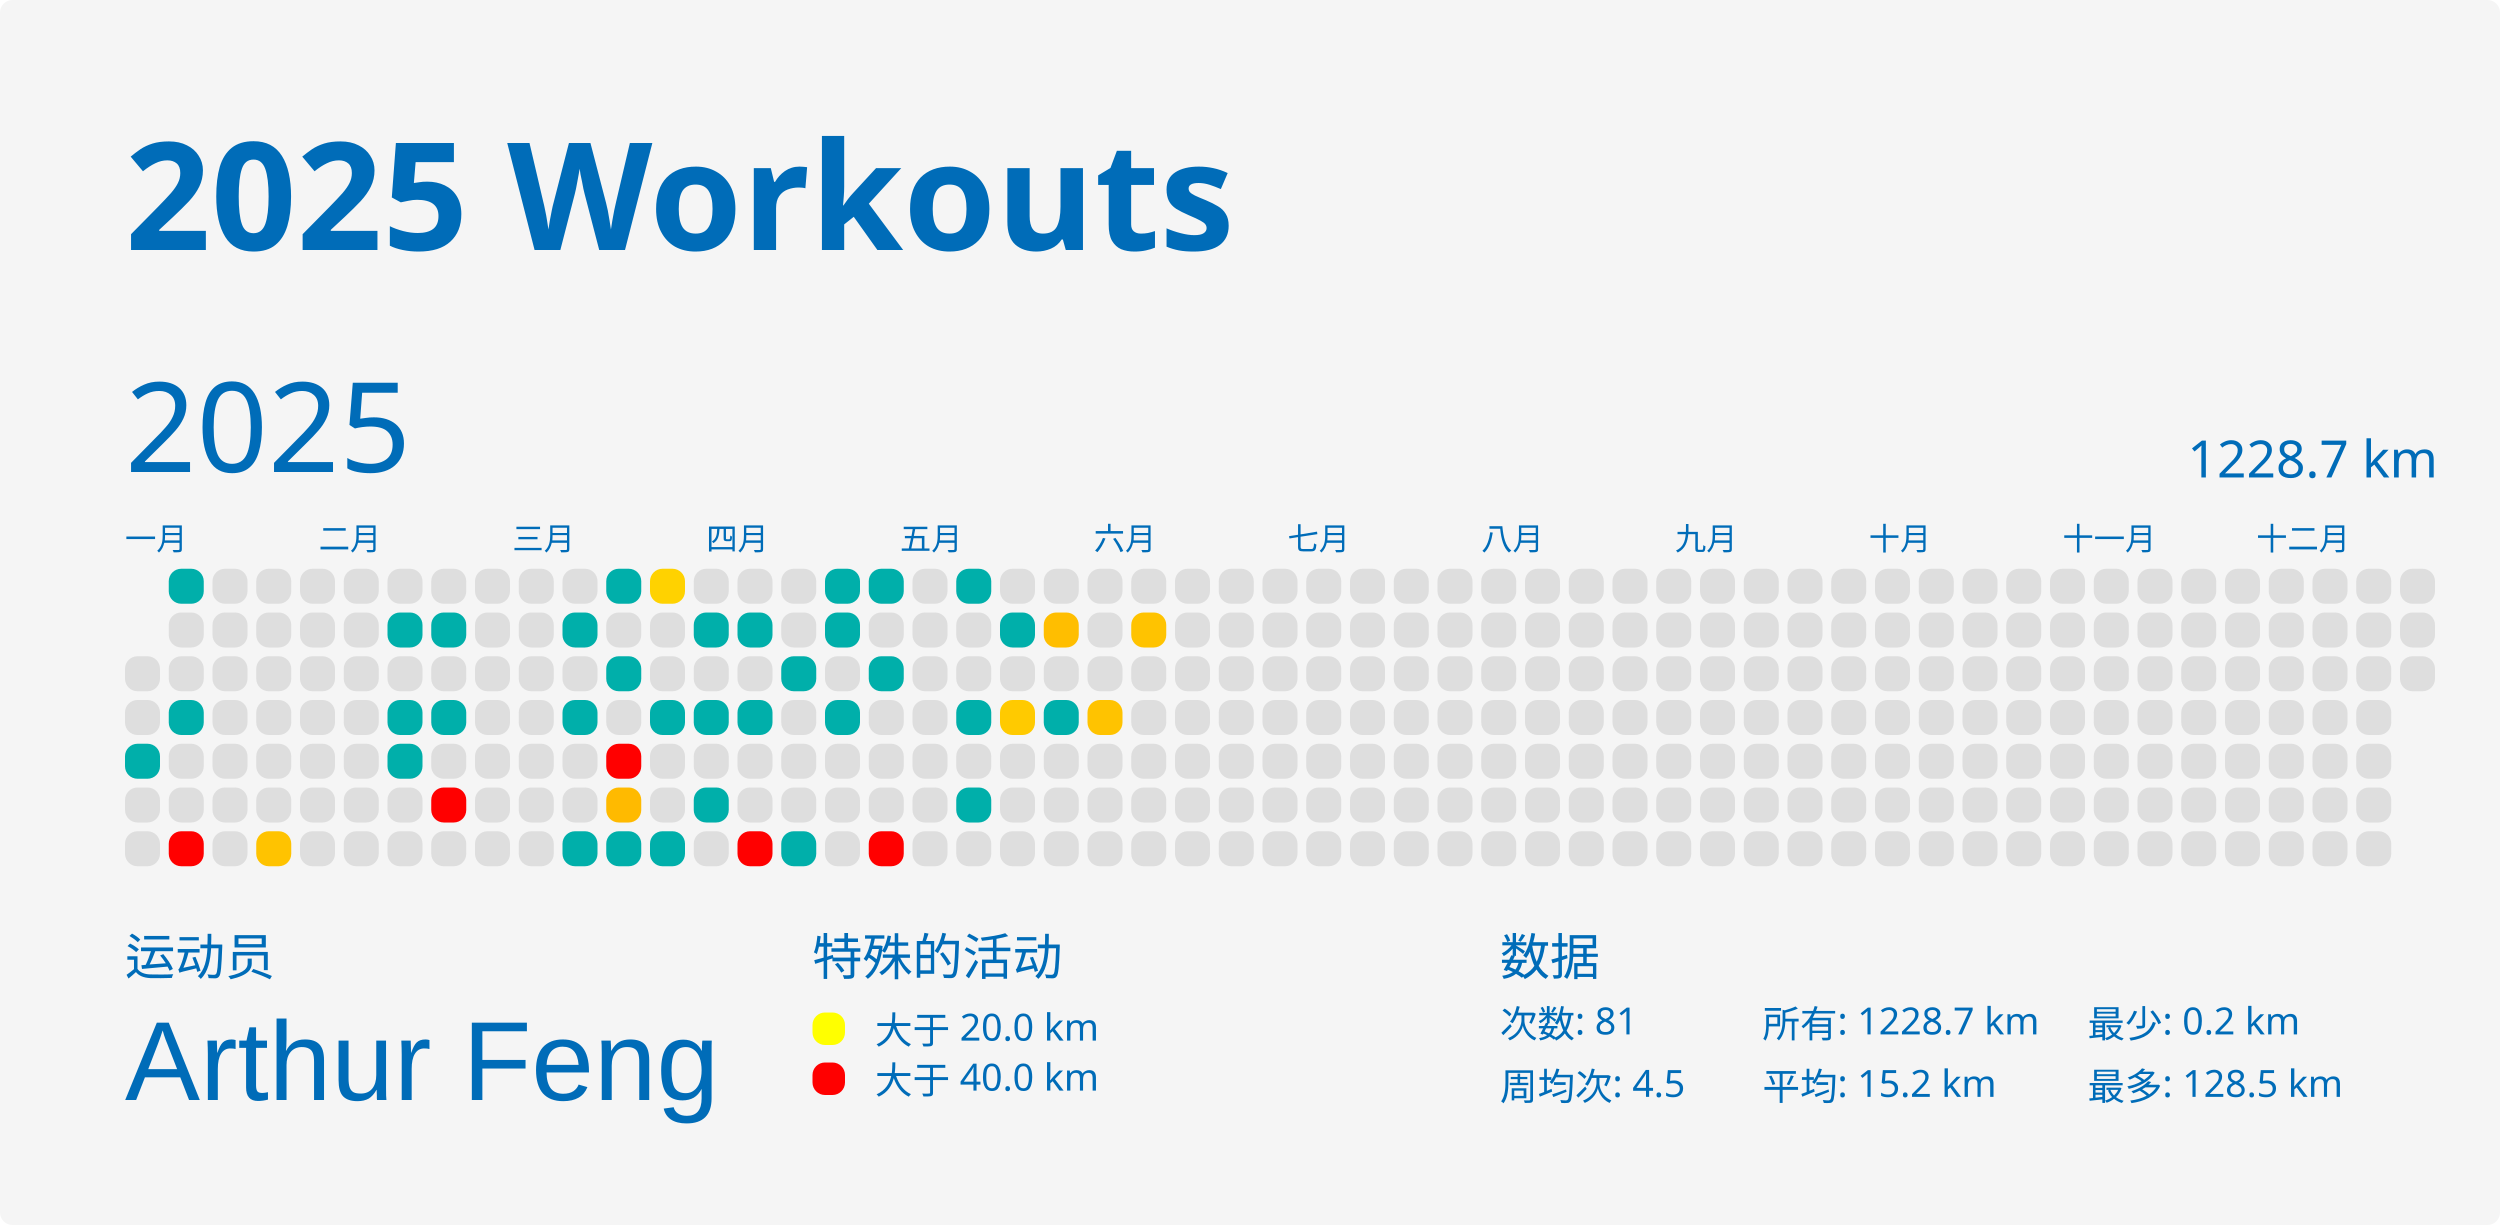
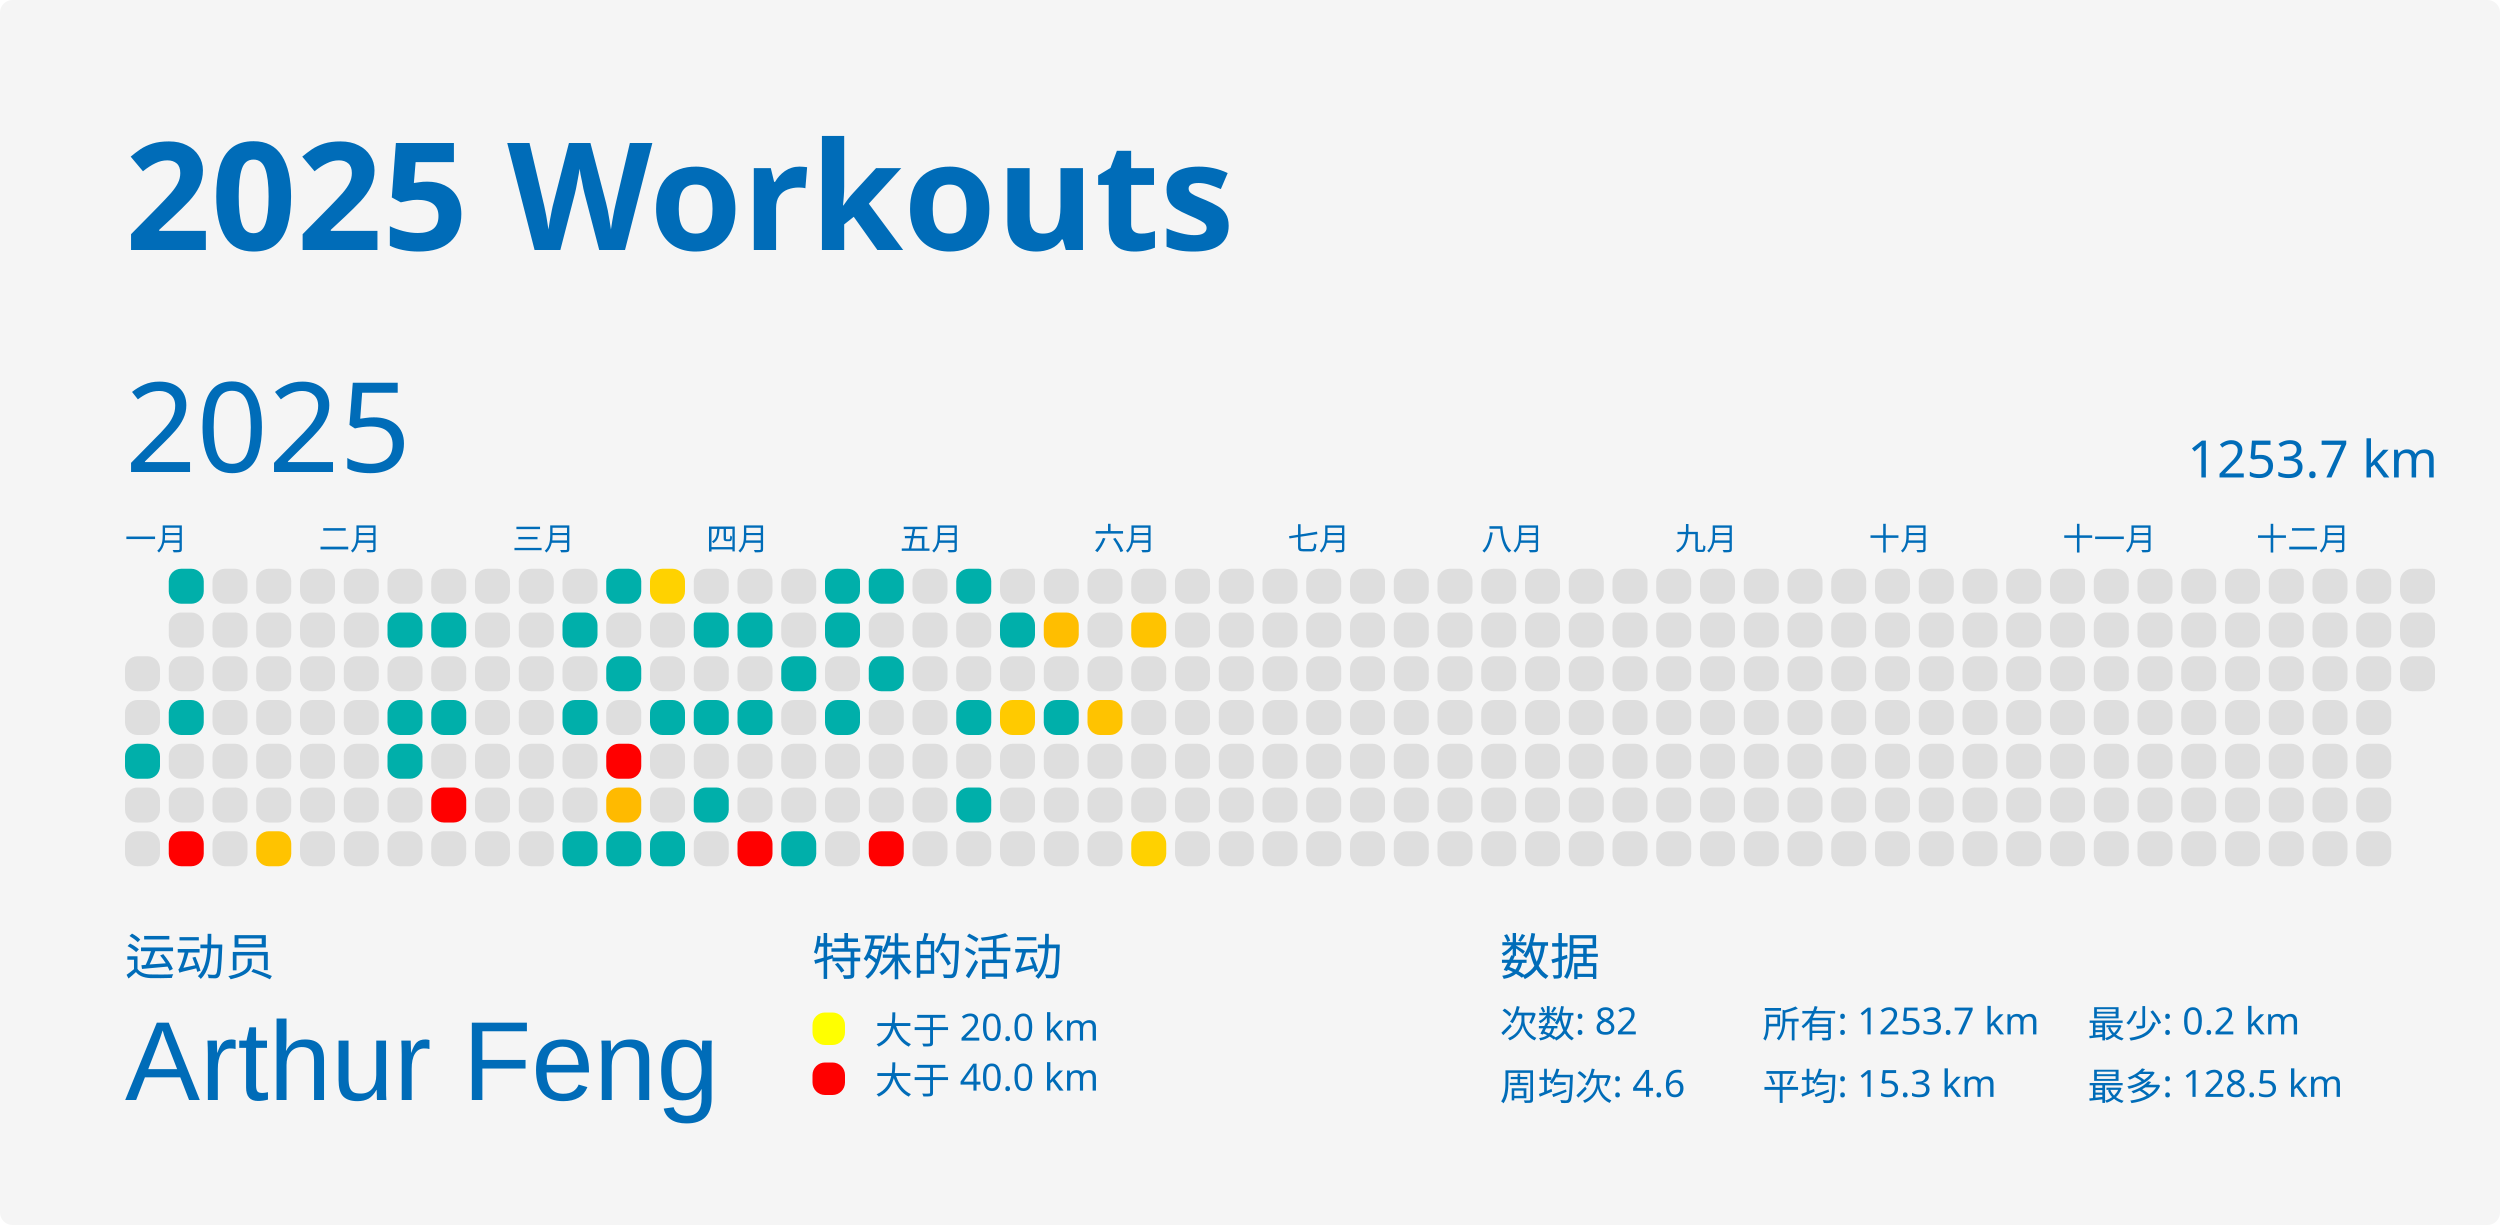
<svg xmlns="http://www.w3.org/2000/svg" baseProfile="full" height="98mm" version="1.1" viewBox="0,0,200,98" width="200mm">
  <defs />
  <rect fill="#f5f5f5" height="98" rx="1" ry="1" width="200" x="0" y="0" />
  <text fill="#006cb8" style="font-size:12px; font-family:MGI-Regular; font-weight:bold;" x="10" y="20">2025 Workouts</text>
  <text fill="#006cb8" style="font-size:4px; font-family:MGI-Regular" x="10" y="78">运动员</text>
  <text fill="#006cb8" style="font-size:9px; font-family:Arial" x="10" y="88">Arthur Feng</text>
  <text fill="#006cb8" style="font-size:4px; font-family:MGI-Regular" x="65" y="78">特殊的活动</text>
  <rect fill="yellow" height="2.6" rx="1" ry="1" width="2.6" x="65" y="81" />
  <text fill="#006cb8" style="font-size:3px; font-family:MGI-Regular" x="70" y="83.5">大于 20.0 km</text>
  <rect fill="red" height="2.6" rx="1" ry="1" width="2.6" x="65" y="85" />
  <text fill="#006cb8" style="font-size:3px; font-family:MGI-Regular" x="70" y="87.5">大于 40.0 km</text>
  <text fill="#006cb8" style="font-size:4px; font-family:MGI-Regular" x="120" y="78">数据</text>
-   <text fill="#006cb8" style="font-size:3px; font-family:MGI-Regular" x="120" y="83">次数: 81</text>
-   <text fill="#006cb8" style="font-size:3px; font-family:MGI-Regular" x="120" y="88">周均次: 4.5</text>
-   <text fill="#006cb8" style="font-size:3px; font-family:MGI-Regular" x="141" y="83">所有: 1228.7 km</text>
-   <text fill="#006cb8" style="font-size:3px; font-family:MGI-Regular" x="141" y="88">平均: 15.2 km</text>
+   <text fill="#006cb8" style="font-size:3px; font-family:MGI-Regular" x="120" y="83">次数: 82</text>
+   <text fill="#006cb8" style="font-size:3px; font-family:MGI-Regular" x="120" y="88">周均次: 4.6</text>
+   <text fill="#006cb8" style="font-size:3px; font-family:MGI-Regular" x="141" y="83">所有: 1253.7 km</text>
+   <text fill="#006cb8" style="font-size:3px; font-family:MGI-Regular" x="141" y="88">平均: 15.3 km</text>
  <text fill="#006cb8" style="font-size:3px; font-family:MGI-Regular" x="167" y="83">最少: 0.2 km</text>
  <text fill="#006cb8" style="font-size:3px; font-family:MGI-Regular" x="167" y="88">最多: 128.5 km</text>
  <text dominant-baseline="hanging" fill="#006cb8" style="font-size:10.0px; font-family:MGI-Regular;" x="10" y="30">2025</text>
-   <text dominant-baseline="hanging" fill="#006cb8" style="font-size:4.125px; font-family:MGI-Regular;" x="175" y="35">1228.7 km</text>
+   <text dominant-baseline="hanging" fill="#006cb8" style="font-size:4.125px; font-family:MGI-Regular;" x="175" y="35">1253.7 km</text>
  <text fill="#006cb8" style="font-size:2.5px; font-family:MGI-Regular" x="10.0" y="44">一月</text>
  <text fill="#006cb8" style="font-size:2.5px; font-family:MGI-Regular" x="25.5" y="44">二月</text>
  <text fill="#006cb8" style="font-size:2.5px; font-family:MGI-Regular" x="41.0" y="44">三月</text>
  <text fill="#006cb8" style="font-size:2.5px; font-family:MGI-Regular" x="56.5" y="44">四月</text>
  <text fill="#006cb8" style="font-size:2.5px; font-family:MGI-Regular" x="72.0" y="44">五月</text>
  <text fill="#006cb8" style="font-size:2.5px; font-family:MGI-Regular" x="87.5" y="44">六月</text>
  <text fill="#006cb8" style="font-size:2.5px; font-family:MGI-Regular" x="103.0" y="44">七月</text>
  <text fill="#006cb8" style="font-size:2.5px; font-family:MGI-Regular" x="118.5" y="44">八月</text>
  <text fill="#006cb8" style="font-size:2.5px; font-family:MGI-Regular" x="134.0" y="44">九月</text>
  <text fill="#006cb8" style="font-size:2.5px; font-family:MGI-Regular" x="149.5" y="44">十月</text>
  <text fill="#006cb8" style="font-size:2.5px; font-family:MGI-Regular" x="165.0" y="44">十一月</text>
  <text fill="#006cb8" style="font-size:2.5px; font-family:MGI-Regular" x="180.5" y="44">十二月</text>
  <rect fill="#dedede" height="2.8" rx="1" ry="1" width="2.8" x="10.0" y="52.5" />
  <rect fill="#dedede" height="2.8" rx="1" ry="1" width="2.8" x="10.0" y="56.0" />
  <rect fill="#00afaa" height="2.8" rx="1" ry="1" width="2.8" x="10.0" y="59.5" />
  <rect fill="#dedede" height="2.8" rx="1" ry="1" width="2.8" x="10.0" y="63.0" />
  <rect fill="#dedede" height="2.8" rx="1" ry="1" width="2.8" x="10.0" y="66.5" />
  <rect fill="#00afaa" height="2.8" rx="1" ry="1" width="2.8" x="13.5" y="45.5" />
  <rect fill="#dedede" height="2.8" rx="1" ry="1" width="2.8" x="13.5" y="49.0" />
  <rect fill="#dedede" height="2.8" rx="1" ry="1" width="2.8" x="13.5" y="52.5" />
  <rect fill="#00afaa" height="2.8" rx="1" ry="1" width="2.8" x="13.5" y="56.0" />
  <rect fill="#dedede" height="2.8" rx="1" ry="1" width="2.8" x="13.5" y="59.5" />
  <rect fill="#dedede" height="2.8" rx="1" ry="1" width="2.8" x="13.5" y="63.0" />
  <rect fill="red" height="2.8" rx="1" ry="1" width="2.8" x="13.5" y="66.5" />
  <rect fill="#dedede" height="2.8" rx="1" ry="1" width="2.8" x="17.0" y="45.5" />
  <rect fill="#dedede" height="2.8" rx="1" ry="1" width="2.8" x="17.0" y="49.0" />
  <rect fill="#dedede" height="2.8" rx="1" ry="1" width="2.8" x="17.0" y="52.5" />
  <rect fill="#dedede" height="2.8" rx="1" ry="1" width="2.8" x="17.0" y="56.0" />
  <rect fill="#dedede" height="2.8" rx="1" ry="1" width="2.8" x="17.0" y="59.5" />
  <rect fill="#dedede" height="2.8" rx="1" ry="1" width="2.8" x="17.0" y="63.0" />
  <rect fill="#dedede" height="2.8" rx="1" ry="1" width="2.8" x="17.0" y="66.5" />
  <rect fill="#dedede" height="2.8" rx="1" ry="1" width="2.8" x="20.5" y="45.5" />
  <rect fill="#dedede" height="2.8" rx="1" ry="1" width="2.8" x="20.5" y="49.0" />
  <rect fill="#dedede" height="2.8" rx="1" ry="1" width="2.8" x="20.5" y="52.5" />
  <rect fill="#dedede" height="2.8" rx="1" ry="1" width="2.8" x="20.5" y="56.0" />
  <rect fill="#dedede" height="2.8" rx="1" ry="1" width="2.8" x="20.5" y="59.5" />
  <rect fill="#dedede" height="2.8" rx="1" ry="1" width="2.8" x="20.5" y="63.0" />
  <rect fill="#ffc300" height="2.8" rx="1" ry="1" width="2.8" x="20.5" y="66.5" />
  <rect fill="#dedede" height="2.8" rx="1" ry="1" width="2.8" x="24.0" y="45.5" />
  <rect fill="#dedede" height="2.8" rx="1" ry="1" width="2.8" x="24.0" y="49.0" />
  <rect fill="#dedede" height="2.8" rx="1" ry="1" width="2.8" x="24.0" y="52.5" />
  <rect fill="#dedede" height="2.8" rx="1" ry="1" width="2.8" x="24.0" y="56.0" />
  <rect fill="#dedede" height="2.8" rx="1" ry="1" width="2.8" x="24.0" y="59.5" />
  <rect fill="#dedede" height="2.8" rx="1" ry="1" width="2.8" x="24.0" y="63.0" />
  <rect fill="#dedede" height="2.8" rx="1" ry="1" width="2.8" x="24.0" y="66.5" />
  <rect fill="#dedede" height="2.8" rx="1" ry="1" width="2.8" x="27.5" y="45.5" />
  <rect fill="#dedede" height="2.8" rx="1" ry="1" width="2.8" x="27.5" y="49.0" />
  <rect fill="#dedede" height="2.8" rx="1" ry="1" width="2.8" x="27.5" y="52.5" />
  <rect fill="#dedede" height="2.8" rx="1" ry="1" width="2.8" x="27.5" y="56.0" />
  <rect fill="#dedede" height="2.8" rx="1" ry="1" width="2.8" x="27.5" y="59.5" />
  <rect fill="#dedede" height="2.8" rx="1" ry="1" width="2.8" x="27.5" y="63.0" />
  <rect fill="#dedede" height="2.8" rx="1" ry="1" width="2.8" x="27.5" y="66.5" />
  <rect fill="#dedede" height="2.8" rx="1" ry="1" width="2.8" x="31.0" y="45.5" />
  <rect fill="#00afaa" height="2.8" rx="1" ry="1" width="2.8" x="31.0" y="49.0" />
  <rect fill="#dedede" height="2.8" rx="1" ry="1" width="2.8" x="31.0" y="52.5" />
  <rect fill="#00afaa" height="2.8" rx="1" ry="1" width="2.8" x="31.0" y="56.0" />
  <rect fill="#00afaa" height="2.8" rx="1" ry="1" width="2.8" x="31.0" y="59.5" />
  <rect fill="#dedede" height="2.8" rx="1" ry="1" width="2.8" x="31.0" y="63.0" />
  <rect fill="#dedede" height="2.8" rx="1" ry="1" width="2.8" x="31.0" y="66.5" />
  <rect fill="#dedede" height="2.8" rx="1" ry="1" width="2.8" x="34.5" y="45.5" />
  <rect fill="#00afaa" height="2.8" rx="1" ry="1" width="2.8" x="34.5" y="49.0" />
  <rect fill="#dedede" height="2.8" rx="1" ry="1" width="2.8" x="34.5" y="52.5" />
  <rect fill="#00afaa" height="2.8" rx="1" ry="1" width="2.8" x="34.5" y="56.0" />
  <rect fill="#dedede" height="2.8" rx="1" ry="1" width="2.8" x="34.5" y="59.5" />
  <rect fill="red" height="2.8" rx="1" ry="1" width="2.8" x="34.5" y="63.0" />
  <rect fill="#dedede" height="2.8" rx="1" ry="1" width="2.8" x="34.5" y="66.5" />
  <rect fill="#dedede" height="2.8" rx="1" ry="1" width="2.8" x="38.0" y="45.5" />
  <rect fill="#dedede" height="2.8" rx="1" ry="1" width="2.8" x="38.0" y="49.0" />
  <rect fill="#dedede" height="2.8" rx="1" ry="1" width="2.8" x="38.0" y="52.5" />
  <rect fill="#dedede" height="2.8" rx="1" ry="1" width="2.8" x="38.0" y="56.0" />
  <rect fill="#dedede" height="2.8" rx="1" ry="1" width="2.8" x="38.0" y="59.5" />
  <rect fill="#dedede" height="2.8" rx="1" ry="1" width="2.8" x="38.0" y="63.0" />
  <rect fill="#dedede" height="2.8" rx="1" ry="1" width="2.8" x="38.0" y="66.5" />
  <rect fill="#dedede" height="2.8" rx="1" ry="1" width="2.8" x="41.5" y="45.5" />
  <rect fill="#dedede" height="2.8" rx="1" ry="1" width="2.8" x="41.5" y="49.0" />
  <rect fill="#dedede" height="2.8" rx="1" ry="1" width="2.8" x="41.5" y="52.5" />
  <rect fill="#dedede" height="2.8" rx="1" ry="1" width="2.8" x="41.5" y="56.0" />
  <rect fill="#dedede" height="2.8" rx="1" ry="1" width="2.8" x="41.5" y="59.5" />
  <rect fill="#dedede" height="2.8" rx="1" ry="1" width="2.8" x="41.5" y="63.0" />
  <rect fill="#dedede" height="2.8" rx="1" ry="1" width="2.8" x="41.5" y="66.5" />
  <rect fill="#dedede" height="2.8" rx="1" ry="1" width="2.8" x="45.0" y="45.5" />
  <rect fill="#00afaa" height="2.8" rx="1" ry="1" width="2.8" x="45.0" y="49.0" />
  <rect fill="#dedede" height="2.8" rx="1" ry="1" width="2.8" x="45.0" y="52.5" />
  <rect fill="#00afaa" height="2.8" rx="1" ry="1" width="2.8" x="45.0" y="56.0" />
  <rect fill="#dedede" height="2.8" rx="1" ry="1" width="2.8" x="45.0" y="59.5" />
  <rect fill="#dedede" height="2.8" rx="1" ry="1" width="2.8" x="45.0" y="63.0" />
  <rect fill="#00afaa" height="2.8" rx="1" ry="1" width="2.8" x="45.0" y="66.5" />
  <rect fill="#00afaa" height="2.8" rx="1" ry="1" width="2.8" x="48.5" y="45.5" />
  <rect fill="#dedede" height="2.8" rx="1" ry="1" width="2.8" x="48.5" y="49.0" />
  <rect fill="#00afaa" height="2.8" rx="1" ry="1" width="2.8" x="48.5" y="52.5" />
  <rect fill="#dedede" height="2.8" rx="1" ry="1" width="2.8" x="48.5" y="56.0" />
  <rect fill="red" height="2.8" rx="1" ry="1" width="2.8" x="48.5" y="59.5" />
  <rect fill="#ffba00" height="2.8" rx="1" ry="1" width="2.8" x="48.5" y="63.0" />
  <rect fill="#00afaa" height="2.8" rx="1" ry="1" width="2.8" x="48.5" y="66.5" />
  <rect fill="#ffd200" height="2.8" rx="1" ry="1" width="2.8" x="52.0" y="45.5" />
  <rect fill="#dedede" height="2.8" rx="1" ry="1" width="2.8" x="52.0" y="49.0" />
  <rect fill="#dedede" height="2.8" rx="1" ry="1" width="2.8" x="52.0" y="52.5" />
  <rect fill="#00afaa" height="2.8" rx="1" ry="1" width="2.8" x="52.0" y="56.0" />
  <rect fill="#dedede" height="2.8" rx="1" ry="1" width="2.8" x="52.0" y="59.5" />
  <rect fill="#dedede" height="2.8" rx="1" ry="1" width="2.8" x="52.0" y="63.0" />
  <rect fill="#00afaa" height="2.8" rx="1" ry="1" width="2.8" x="52.0" y="66.5" />
  <rect fill="#dedede" height="2.8" rx="1" ry="1" width="2.8" x="55.5" y="45.5" />
  <rect fill="#00afaa" height="2.8" rx="1" ry="1" width="2.8" x="55.5" y="49.0" />
  <rect fill="#dedede" height="2.8" rx="1" ry="1" width="2.8" x="55.5" y="52.5" />
  <rect fill="#00afaa" height="2.8" rx="1" ry="1" width="2.8" x="55.5" y="56.0" />
  <rect fill="#dedede" height="2.8" rx="1" ry="1" width="2.8" x="55.5" y="59.5" />
  <rect fill="#00afaa" height="2.8" rx="1" ry="1" width="2.8" x="55.5" y="63.0" />
  <rect fill="#dedede" height="2.8" rx="1" ry="1" width="2.8" x="55.5" y="66.5" />
  <rect fill="#dedede" height="2.8" rx="1" ry="1" width="2.8" x="59.0" y="45.5" />
  <rect fill="#00afaa" height="2.8" rx="1" ry="1" width="2.8" x="59.0" y="49.0" />
  <rect fill="#dedede" height="2.8" rx="1" ry="1" width="2.8" x="59.0" y="52.5" />
  <rect fill="#00afaa" height="2.8" rx="1" ry="1" width="2.8" x="59.0" y="56.0" />
  <rect fill="#dedede" height="2.8" rx="1" ry="1" width="2.8" x="59.0" y="59.5" />
  <rect fill="#dedede" height="2.8" rx="1" ry="1" width="2.8" x="59.0" y="63.0" />
  <rect fill="red" height="2.8" rx="1" ry="1" width="2.8" x="59.0" y="66.5" />
  <rect fill="#dedede" height="2.8" rx="1" ry="1" width="2.8" x="62.5" y="45.5" />
  <rect fill="#dedede" height="2.8" rx="1" ry="1" width="2.8" x="62.5" y="49.0" />
  <rect fill="#00afaa" height="2.8" rx="1" ry="1" width="2.8" x="62.5" y="52.5" />
  <rect fill="#dedede" height="2.8" rx="1" ry="1" width="2.8" x="62.5" y="56.0" />
  <rect fill="#dedede" height="2.8" rx="1" ry="1" width="2.8" x="62.5" y="59.5" />
  <rect fill="#dedede" height="2.8" rx="1" ry="1" width="2.8" x="62.5" y="63.0" />
  <rect fill="#00afaa" height="2.8" rx="1" ry="1" width="2.8" x="62.5" y="66.5" />
  <rect fill="#00afaa" height="2.8" rx="1" ry="1" width="2.8" x="66.0" y="45.5" />
  <rect fill="#00afaa" height="2.8" rx="1" ry="1" width="2.8" x="66.0" y="49.0" />
  <rect fill="#dedede" height="2.8" rx="1" ry="1" width="2.8" x="66.0" y="52.5" />
  <rect fill="#00afaa" height="2.8" rx="1" ry="1" width="2.8" x="66.0" y="56.0" />
  <rect fill="#dedede" height="2.8" rx="1" ry="1" width="2.8" x="66.0" y="59.5" />
  <rect fill="#dedede" height="2.8" rx="1" ry="1" width="2.8" x="66.0" y="63.0" />
  <rect fill="#dedede" height="2.8" rx="1" ry="1" width="2.8" x="66.0" y="66.5" />
  <rect fill="#00afaa" height="2.8" rx="1" ry="1" width="2.8" x="69.5" y="45.5" />
  <rect fill="#dedede" height="2.8" rx="1" ry="1" width="2.8" x="69.5" y="49.0" />
  <rect fill="#00afaa" height="2.8" rx="1" ry="1" width="2.8" x="69.5" y="52.5" />
  <rect fill="#dedede" height="2.8" rx="1" ry="1" width="2.8" x="69.5" y="56.0" />
  <rect fill="#dedede" height="2.8" rx="1" ry="1" width="2.8" x="69.5" y="59.5" />
  <rect fill="#dedede" height="2.8" rx="1" ry="1" width="2.8" x="69.5" y="63.0" />
  <rect fill="red" height="2.8" rx="1" ry="1" width="2.8" x="69.5" y="66.5" />
  <rect fill="#dedede" height="2.8" rx="1" ry="1" width="2.8" x="73.0" y="45.5" />
  <rect fill="#dedede" height="2.8" rx="1" ry="1" width="2.8" x="73.0" y="49.0" />
  <rect fill="#dedede" height="2.8" rx="1" ry="1" width="2.8" x="73.0" y="52.5" />
  <rect fill="#dedede" height="2.8" rx="1" ry="1" width="2.8" x="73.0" y="56.0" />
  <rect fill="#dedede" height="2.8" rx="1" ry="1" width="2.8" x="73.0" y="59.5" />
  <rect fill="#dedede" height="2.8" rx="1" ry="1" width="2.8" x="73.0" y="63.0" />
  <rect fill="#dedede" height="2.8" rx="1" ry="1" width="2.8" x="73.0" y="66.5" />
  <rect fill="#00afaa" height="2.8" rx="1" ry="1" width="2.8" x="76.5" y="45.5" />
  <rect fill="#dedede" height="2.8" rx="1" ry="1" width="2.8" x="76.5" y="49.0" />
  <rect fill="#dedede" height="2.8" rx="1" ry="1" width="2.8" x="76.5" y="52.5" />
  <rect fill="#00afaa" height="2.8" rx="1" ry="1" width="2.8" x="76.5" y="56.0" />
  <rect fill="#dedede" height="2.8" rx="1" ry="1" width="2.8" x="76.5" y="59.5" />
  <rect fill="#00afaa" height="2.8" rx="1" ry="1" width="2.8" x="76.5" y="63.0" />
  <rect fill="#dedede" height="2.8" rx="1" ry="1" width="2.8" x="76.5" y="66.5" />
  <rect fill="#dedede" height="2.8" rx="1" ry="1" width="2.8" x="80.0" y="45.5" />
  <rect fill="#00afaa" height="2.8" rx="1" ry="1" width="2.8" x="80.0" y="49.0" />
  <rect fill="#dedede" height="2.8" rx="1" ry="1" width="2.8" x="80.0" y="52.5" />
  <rect fill="#ffca00" height="2.8" rx="1" ry="1" width="2.8" x="80.0" y="56.0" />
  <rect fill="#dedede" height="2.8" rx="1" ry="1" width="2.8" x="80.0" y="59.5" />
  <rect fill="#dedede" height="2.8" rx="1" ry="1" width="2.8" x="80.0" y="63.0" />
  <rect fill="#dedede" height="2.8" rx="1" ry="1" width="2.8" x="80.0" y="66.5" />
  <rect fill="#dedede" height="2.8" rx="1" ry="1" width="2.8" x="83.5" y="45.5" />
  <rect fill="#ffbe00" height="2.8" rx="1" ry="1" width="2.8" x="83.5" y="49.0" />
  <rect fill="#dedede" height="2.8" rx="1" ry="1" width="2.8" x="83.5" y="52.5" />
  <rect fill="#00afaa" height="2.8" rx="1" ry="1" width="2.8" x="83.5" y="56.0" />
  <rect fill="#dedede" height="2.8" rx="1" ry="1" width="2.8" x="83.5" y="59.5" />
  <rect fill="#dedede" height="2.8" rx="1" ry="1" width="2.8" x="83.5" y="63.0" />
  <rect fill="#dedede" height="2.8" rx="1" ry="1" width="2.8" x="83.5" y="66.5" />
  <rect fill="#dedede" height="2.8" rx="1" ry="1" width="2.8" x="87.0" y="45.5" />
  <rect fill="#dedede" height="2.8" rx="1" ry="1" width="2.8" x="87.0" y="49.0" />
  <rect fill="#dedede" height="2.8" rx="1" ry="1" width="2.8" x="87.0" y="52.5" />
  <rect fill="#ffc300" height="2.8" rx="1" ry="1" width="2.8" x="87.0" y="56.0" />
  <rect fill="#dedede" height="2.8" rx="1" ry="1" width="2.8" x="87.0" y="59.5" />
  <rect fill="#dedede" height="2.8" rx="1" ry="1" width="2.8" x="87.0" y="63.0" />
  <rect fill="#dedede" height="2.8" rx="1" ry="1" width="2.8" x="87.0" y="66.5" />
  <rect fill="#dedede" height="2.8" rx="1" ry="1" width="2.8" x="90.5" y="45.5" />
  <rect fill="#ffc300" height="2.8" rx="1" ry="1" width="2.8" x="90.5" y="49.0" />
  <rect fill="#dedede" height="2.8" rx="1" ry="1" width="2.8" x="90.5" y="52.5" />
  <rect fill="#dedede" height="2.8" rx="1" ry="1" width="2.8" x="90.5" y="56.0" />
  <rect fill="#dedede" height="2.8" rx="1" ry="1" width="2.8" x="90.5" y="59.5" />
  <rect fill="#dedede" height="2.8" rx="1" ry="1" width="2.8" x="90.5" y="63.0" />
-   <rect fill="#dedede" height="2.8" rx="1" ry="1" width="2.8" x="90.5" y="66.5" />
+   <rect fill="#ffd100" height="2.8" rx="1" ry="1" width="2.8" x="90.5" y="66.5" />
  <rect fill="#dedede" height="2.8" rx="1" ry="1" width="2.8" x="94.0" y="45.5" />
  <rect fill="#dedede" height="2.8" rx="1" ry="1" width="2.8" x="94.0" y="49.0" />
  <rect fill="#dedede" height="2.8" rx="1" ry="1" width="2.8" x="94.0" y="52.5" />
  <rect fill="#dedede" height="2.8" rx="1" ry="1" width="2.8" x="94.0" y="56.0" />
  <rect fill="#dedede" height="2.8" rx="1" ry="1" width="2.8" x="94.0" y="59.5" />
  <rect fill="#dedede" height="2.8" rx="1" ry="1" width="2.8" x="94.0" y="63.0" />
  <rect fill="#dedede" height="2.8" rx="1" ry="1" width="2.8" x="94.0" y="66.5" />
  <rect fill="#dedede" height="2.8" rx="1" ry="1" width="2.8" x="97.5" y="45.5" />
  <rect fill="#dedede" height="2.8" rx="1" ry="1" width="2.8" x="97.5" y="49.0" />
  <rect fill="#dedede" height="2.8" rx="1" ry="1" width="2.8" x="97.5" y="52.5" />
  <rect fill="#dedede" height="2.8" rx="1" ry="1" width="2.8" x="97.5" y="56.0" />
  <rect fill="#dedede" height="2.8" rx="1" ry="1" width="2.8" x="97.5" y="59.5" />
  <rect fill="#dedede" height="2.8" rx="1" ry="1" width="2.8" x="97.5" y="63.0" />
  <rect fill="#dedede" height="2.8" rx="1" ry="1" width="2.8" x="97.5" y="66.5" />
  <rect fill="#dedede" height="2.8" rx="1" ry="1" width="2.8" x="101.0" y="45.5" />
  <rect fill="#dedede" height="2.8" rx="1" ry="1" width="2.8" x="101.0" y="49.0" />
  <rect fill="#dedede" height="2.8" rx="1" ry="1" width="2.8" x="101.0" y="52.5" />
  <rect fill="#dedede" height="2.8" rx="1" ry="1" width="2.8" x="101.0" y="56.0" />
  <rect fill="#dedede" height="2.8" rx="1" ry="1" width="2.8" x="101.0" y="59.5" />
  <rect fill="#dedede" height="2.8" rx="1" ry="1" width="2.8" x="101.0" y="63.0" />
  <rect fill="#dedede" height="2.8" rx="1" ry="1" width="2.8" x="101.0" y="66.5" />
  <rect fill="#dedede" height="2.8" rx="1" ry="1" width="2.8" x="104.5" y="45.5" />
  <rect fill="#dedede" height="2.8" rx="1" ry="1" width="2.8" x="104.5" y="49.0" />
  <rect fill="#dedede" height="2.8" rx="1" ry="1" width="2.8" x="104.5" y="52.5" />
  <rect fill="#dedede" height="2.8" rx="1" ry="1" width="2.8" x="104.5" y="56.0" />
  <rect fill="#dedede" height="2.8" rx="1" ry="1" width="2.8" x="104.5" y="59.5" />
  <rect fill="#dedede" height="2.8" rx="1" ry="1" width="2.8" x="104.5" y="63.0" />
  <rect fill="#dedede" height="2.8" rx="1" ry="1" width="2.8" x="104.5" y="66.5" />
  <rect fill="#dedede" height="2.8" rx="1" ry="1" width="2.8" x="108.0" y="45.5" />
  <rect fill="#dedede" height="2.8" rx="1" ry="1" width="2.8" x="108.0" y="49.0" />
  <rect fill="#dedede" height="2.8" rx="1" ry="1" width="2.8" x="108.0" y="52.5" />
  <rect fill="#dedede" height="2.8" rx="1" ry="1" width="2.8" x="108.0" y="56.0" />
  <rect fill="#dedede" height="2.8" rx="1" ry="1" width="2.8" x="108.0" y="59.5" />
  <rect fill="#dedede" height="2.8" rx="1" ry="1" width="2.8" x="108.0" y="63.0" />
  <rect fill="#dedede" height="2.8" rx="1" ry="1" width="2.8" x="108.0" y="66.5" />
  <rect fill="#dedede" height="2.8" rx="1" ry="1" width="2.8" x="111.5" y="45.5" />
  <rect fill="#dedede" height="2.8" rx="1" ry="1" width="2.8" x="111.5" y="49.0" />
  <rect fill="#dedede" height="2.8" rx="1" ry="1" width="2.8" x="111.5" y="52.5" />
  <rect fill="#dedede" height="2.8" rx="1" ry="1" width="2.8" x="111.5" y="56.0" />
  <rect fill="#dedede" height="2.8" rx="1" ry="1" width="2.8" x="111.5" y="59.5" />
  <rect fill="#dedede" height="2.8" rx="1" ry="1" width="2.8" x="111.5" y="63.0" />
  <rect fill="#dedede" height="2.8" rx="1" ry="1" width="2.8" x="111.5" y="66.5" />
  <rect fill="#dedede" height="2.8" rx="1" ry="1" width="2.8" x="115.0" y="45.5" />
  <rect fill="#dedede" height="2.8" rx="1" ry="1" width="2.8" x="115.0" y="49.0" />
  <rect fill="#dedede" height="2.8" rx="1" ry="1" width="2.8" x="115.0" y="52.5" />
  <rect fill="#dedede" height="2.8" rx="1" ry="1" width="2.8" x="115.0" y="56.0" />
  <rect fill="#dedede" height="2.8" rx="1" ry="1" width="2.8" x="115.0" y="59.5" />
  <rect fill="#dedede" height="2.8" rx="1" ry="1" width="2.8" x="115.0" y="63.0" />
  <rect fill="#dedede" height="2.8" rx="1" ry="1" width="2.8" x="115.0" y="66.5" />
  <rect fill="#dedede" height="2.8" rx="1" ry="1" width="2.8" x="118.5" y="45.5" />
  <rect fill="#dedede" height="2.8" rx="1" ry="1" width="2.8" x="118.5" y="49.0" />
  <rect fill="#dedede" height="2.8" rx="1" ry="1" width="2.8" x="118.5" y="52.5" />
  <rect fill="#dedede" height="2.8" rx="1" ry="1" width="2.8" x="118.5" y="56.0" />
  <rect fill="#dedede" height="2.8" rx="1" ry="1" width="2.8" x="118.5" y="59.5" />
  <rect fill="#dedede" height="2.8" rx="1" ry="1" width="2.8" x="118.5" y="63.0" />
  <rect fill="#dedede" height="2.8" rx="1" ry="1" width="2.8" x="118.5" y="66.5" />
  <rect fill="#dedede" height="2.8" rx="1" ry="1" width="2.8" x="122.0" y="45.5" />
  <rect fill="#dedede" height="2.8" rx="1" ry="1" width="2.8" x="122.0" y="49.0" />
  <rect fill="#dedede" height="2.8" rx="1" ry="1" width="2.8" x="122.0" y="52.5" />
  <rect fill="#dedede" height="2.8" rx="1" ry="1" width="2.8" x="122.0" y="56.0" />
  <rect fill="#dedede" height="2.8" rx="1" ry="1" width="2.8" x="122.0" y="59.5" />
  <rect fill="#dedede" height="2.8" rx="1" ry="1" width="2.8" x="122.0" y="63.0" />
  <rect fill="#dedede" height="2.8" rx="1" ry="1" width="2.8" x="122.0" y="66.5" />
  <rect fill="#dedede" height="2.8" rx="1" ry="1" width="2.8" x="125.5" y="45.5" />
  <rect fill="#dedede" height="2.8" rx="1" ry="1" width="2.8" x="125.5" y="49.0" />
  <rect fill="#dedede" height="2.8" rx="1" ry="1" width="2.8" x="125.5" y="52.5" />
  <rect fill="#dedede" height="2.8" rx="1" ry="1" width="2.8" x="125.5" y="56.0" />
  <rect fill="#dedede" height="2.8" rx="1" ry="1" width="2.8" x="125.5" y="59.5" />
  <rect fill="#dedede" height="2.8" rx="1" ry="1" width="2.8" x="125.5" y="63.0" />
  <rect fill="#dedede" height="2.8" rx="1" ry="1" width="2.8" x="125.5" y="66.5" />
  <rect fill="#dedede" height="2.8" rx="1" ry="1" width="2.8" x="129.0" y="45.5" />
  <rect fill="#dedede" height="2.8" rx="1" ry="1" width="2.8" x="129.0" y="49.0" />
  <rect fill="#dedede" height="2.8" rx="1" ry="1" width="2.8" x="129.0" y="52.5" />
  <rect fill="#dedede" height="2.8" rx="1" ry="1" width="2.8" x="129.0" y="56.0" />
  <rect fill="#dedede" height="2.8" rx="1" ry="1" width="2.8" x="129.0" y="59.5" />
  <rect fill="#dedede" height="2.8" rx="1" ry="1" width="2.8" x="129.0" y="63.0" />
  <rect fill="#dedede" height="2.8" rx="1" ry="1" width="2.8" x="129.0" y="66.5" />
  <rect fill="#dedede" height="2.8" rx="1" ry="1" width="2.8" x="132.5" y="45.5" />
  <rect fill="#dedede" height="2.8" rx="1" ry="1" width="2.8" x="132.5" y="49.0" />
  <rect fill="#dedede" height="2.8" rx="1" ry="1" width="2.8" x="132.5" y="52.5" />
  <rect fill="#dedede" height="2.8" rx="1" ry="1" width="2.8" x="132.5" y="56.0" />
  <rect fill="#dedede" height="2.8" rx="1" ry="1" width="2.8" x="132.5" y="59.5" />
  <rect fill="#dedede" height="2.8" rx="1" ry="1" width="2.8" x="132.5" y="63.0" />
  <rect fill="#dedede" height="2.8" rx="1" ry="1" width="2.8" x="132.5" y="66.5" />
  <rect fill="#dedede" height="2.8" rx="1" ry="1" width="2.8" x="136.0" y="45.5" />
  <rect fill="#dedede" height="2.8" rx="1" ry="1" width="2.8" x="136.0" y="49.0" />
  <rect fill="#dedede" height="2.8" rx="1" ry="1" width="2.8" x="136.0" y="52.5" />
  <rect fill="#dedede" height="2.8" rx="1" ry="1" width="2.8" x="136.0" y="56.0" />
  <rect fill="#dedede" height="2.8" rx="1" ry="1" width="2.8" x="136.0" y="59.5" />
  <rect fill="#dedede" height="2.8" rx="1" ry="1" width="2.8" x="136.0" y="63.0" />
  <rect fill="#dedede" height="2.8" rx="1" ry="1" width="2.8" x="136.0" y="66.5" />
  <rect fill="#dedede" height="2.8" rx="1" ry="1" width="2.8" x="139.5" y="45.5" />
  <rect fill="#dedede" height="2.8" rx="1" ry="1" width="2.8" x="139.5" y="49.0" />
  <rect fill="#dedede" height="2.8" rx="1" ry="1" width="2.8" x="139.5" y="52.5" />
  <rect fill="#dedede" height="2.8" rx="1" ry="1" width="2.8" x="139.5" y="56.0" />
  <rect fill="#dedede" height="2.8" rx="1" ry="1" width="2.8" x="139.5" y="59.5" />
  <rect fill="#dedede" height="2.8" rx="1" ry="1" width="2.8" x="139.5" y="63.0" />
  <rect fill="#dedede" height="2.8" rx="1" ry="1" width="2.8" x="139.5" y="66.5" />
  <rect fill="#dedede" height="2.8" rx="1" ry="1" width="2.8" x="143.0" y="45.5" />
  <rect fill="#dedede" height="2.8" rx="1" ry="1" width="2.8" x="143.0" y="49.0" />
  <rect fill="#dedede" height="2.8" rx="1" ry="1" width="2.8" x="143.0" y="52.5" />
  <rect fill="#dedede" height="2.8" rx="1" ry="1" width="2.8" x="143.0" y="56.0" />
  <rect fill="#dedede" height="2.8" rx="1" ry="1" width="2.8" x="143.0" y="59.5" />
  <rect fill="#dedede" height="2.8" rx="1" ry="1" width="2.8" x="143.0" y="63.0" />
  <rect fill="#dedede" height="2.8" rx="1" ry="1" width="2.8" x="143.0" y="66.5" />
  <rect fill="#dedede" height="2.8" rx="1" ry="1" width="2.8" x="146.5" y="45.5" />
  <rect fill="#dedede" height="2.8" rx="1" ry="1" width="2.8" x="146.5" y="49.0" />
  <rect fill="#dedede" height="2.8" rx="1" ry="1" width="2.8" x="146.5" y="52.5" />
  <rect fill="#dedede" height="2.8" rx="1" ry="1" width="2.8" x="146.5" y="56.0" />
  <rect fill="#dedede" height="2.8" rx="1" ry="1" width="2.8" x="146.5" y="59.5" />
  <rect fill="#dedede" height="2.8" rx="1" ry="1" width="2.8" x="146.5" y="63.0" />
  <rect fill="#dedede" height="2.8" rx="1" ry="1" width="2.8" x="146.5" y="66.5" />
  <rect fill="#dedede" height="2.8" rx="1" ry="1" width="2.8" x="150.0" y="45.5" />
  <rect fill="#dedede" height="2.8" rx="1" ry="1" width="2.8" x="150.0" y="49.0" />
  <rect fill="#dedede" height="2.8" rx="1" ry="1" width="2.8" x="150.0" y="52.5" />
  <rect fill="#dedede" height="2.8" rx="1" ry="1" width="2.8" x="150.0" y="56.0" />
  <rect fill="#dedede" height="2.8" rx="1" ry="1" width="2.8" x="150.0" y="59.5" />
  <rect fill="#dedede" height="2.8" rx="1" ry="1" width="2.8" x="150.0" y="63.0" />
  <rect fill="#dedede" height="2.8" rx="1" ry="1" width="2.8" x="150.0" y="66.5" />
  <rect fill="#dedede" height="2.8" rx="1" ry="1" width="2.8" x="153.5" y="45.5" />
  <rect fill="#dedede" height="2.8" rx="1" ry="1" width="2.8" x="153.5" y="49.0" />
  <rect fill="#dedede" height="2.8" rx="1" ry="1" width="2.8" x="153.5" y="52.5" />
  <rect fill="#dedede" height="2.8" rx="1" ry="1" width="2.8" x="153.5" y="56.0" />
  <rect fill="#dedede" height="2.8" rx="1" ry="1" width="2.8" x="153.5" y="59.5" />
  <rect fill="#dedede" height="2.8" rx="1" ry="1" width="2.8" x="153.5" y="63.0" />
  <rect fill="#dedede" height="2.8" rx="1" ry="1" width="2.8" x="153.5" y="66.5" />
  <rect fill="#dedede" height="2.8" rx="1" ry="1" width="2.8" x="157.0" y="45.5" />
  <rect fill="#dedede" height="2.8" rx="1" ry="1" width="2.8" x="157.0" y="49.0" />
  <rect fill="#dedede" height="2.8" rx="1" ry="1" width="2.8" x="157.0" y="52.5" />
  <rect fill="#dedede" height="2.8" rx="1" ry="1" width="2.8" x="157.0" y="56.0" />
  <rect fill="#dedede" height="2.8" rx="1" ry="1" width="2.8" x="157.0" y="59.5" />
  <rect fill="#dedede" height="2.8" rx="1" ry="1" width="2.8" x="157.0" y="63.0" />
  <rect fill="#dedede" height="2.8" rx="1" ry="1" width="2.8" x="157.0" y="66.5" />
  <rect fill="#dedede" height="2.8" rx="1" ry="1" width="2.8" x="160.5" y="45.5" />
  <rect fill="#dedede" height="2.8" rx="1" ry="1" width="2.8" x="160.5" y="49.0" />
  <rect fill="#dedede" height="2.8" rx="1" ry="1" width="2.8" x="160.5" y="52.5" />
  <rect fill="#dedede" height="2.8" rx="1" ry="1" width="2.8" x="160.5" y="56.0" />
  <rect fill="#dedede" height="2.8" rx="1" ry="1" width="2.8" x="160.5" y="59.5" />
  <rect fill="#dedede" height="2.8" rx="1" ry="1" width="2.8" x="160.5" y="63.0" />
  <rect fill="#dedede" height="2.8" rx="1" ry="1" width="2.8" x="160.5" y="66.5" />
  <rect fill="#dedede" height="2.8" rx="1" ry="1" width="2.8" x="164.0" y="45.5" />
  <rect fill="#dedede" height="2.8" rx="1" ry="1" width="2.8" x="164.0" y="49.0" />
  <rect fill="#dedede" height="2.8" rx="1" ry="1" width="2.8" x="164.0" y="52.5" />
  <rect fill="#dedede" height="2.8" rx="1" ry="1" width="2.8" x="164.0" y="56.0" />
  <rect fill="#dedede" height="2.8" rx="1" ry="1" width="2.8" x="164.0" y="59.5" />
  <rect fill="#dedede" height="2.8" rx="1" ry="1" width="2.8" x="164.0" y="63.0" />
  <rect fill="#dedede" height="2.8" rx="1" ry="1" width="2.8" x="164.0" y="66.5" />
  <rect fill="#dedede" height="2.8" rx="1" ry="1" width="2.8" x="167.5" y="45.5" />
  <rect fill="#dedede" height="2.8" rx="1" ry="1" width="2.8" x="167.5" y="49.0" />
  <rect fill="#dedede" height="2.8" rx="1" ry="1" width="2.8" x="167.5" y="52.5" />
  <rect fill="#dedede" height="2.8" rx="1" ry="1" width="2.8" x="167.5" y="56.0" />
  <rect fill="#dedede" height="2.8" rx="1" ry="1" width="2.8" x="167.5" y="59.5" />
  <rect fill="#dedede" height="2.8" rx="1" ry="1" width="2.8" x="167.5" y="63.0" />
  <rect fill="#dedede" height="2.8" rx="1" ry="1" width="2.8" x="167.5" y="66.5" />
  <rect fill="#dedede" height="2.8" rx="1" ry="1" width="2.8" x="171.0" y="45.5" />
  <rect fill="#dedede" height="2.8" rx="1" ry="1" width="2.8" x="171.0" y="49.0" />
  <rect fill="#dedede" height="2.8" rx="1" ry="1" width="2.8" x="171.0" y="52.5" />
  <rect fill="#dedede" height="2.8" rx="1" ry="1" width="2.8" x="171.0" y="56.0" />
  <rect fill="#dedede" height="2.8" rx="1" ry="1" width="2.8" x="171.0" y="59.5" />
  <rect fill="#dedede" height="2.8" rx="1" ry="1" width="2.8" x="171.0" y="63.0" />
  <rect fill="#dedede" height="2.8" rx="1" ry="1" width="2.8" x="171.0" y="66.5" />
  <rect fill="#dedede" height="2.8" rx="1" ry="1" width="2.8" x="174.5" y="45.5" />
  <rect fill="#dedede" height="2.8" rx="1" ry="1" width="2.8" x="174.5" y="49.0" />
  <rect fill="#dedede" height="2.8" rx="1" ry="1" width="2.8" x="174.5" y="52.5" />
  <rect fill="#dedede" height="2.8" rx="1" ry="1" width="2.8" x="174.5" y="56.0" />
  <rect fill="#dedede" height="2.8" rx="1" ry="1" width="2.8" x="174.5" y="59.5" />
  <rect fill="#dedede" height="2.8" rx="1" ry="1" width="2.8" x="174.5" y="63.0" />
  <rect fill="#dedede" height="2.8" rx="1" ry="1" width="2.8" x="174.5" y="66.5" />
  <rect fill="#dedede" height="2.8" rx="1" ry="1" width="2.8" x="178.0" y="45.5" />
  <rect fill="#dedede" height="2.8" rx="1" ry="1" width="2.8" x="178.0" y="49.0" />
  <rect fill="#dedede" height="2.8" rx="1" ry="1" width="2.8" x="178.0" y="52.5" />
  <rect fill="#dedede" height="2.8" rx="1" ry="1" width="2.8" x="178.0" y="56.0" />
  <rect fill="#dedede" height="2.8" rx="1" ry="1" width="2.8" x="178.0" y="59.5" />
  <rect fill="#dedede" height="2.8" rx="1" ry="1" width="2.8" x="178.0" y="63.0" />
  <rect fill="#dedede" height="2.8" rx="1" ry="1" width="2.8" x="178.0" y="66.5" />
  <rect fill="#dedede" height="2.8" rx="1" ry="1" width="2.8" x="181.5" y="45.5" />
  <rect fill="#dedede" height="2.8" rx="1" ry="1" width="2.8" x="181.5" y="49.0" />
  <rect fill="#dedede" height="2.8" rx="1" ry="1" width="2.8" x="181.5" y="52.5" />
  <rect fill="#dedede" height="2.8" rx="1" ry="1" width="2.8" x="181.5" y="56.0" />
  <rect fill="#dedede" height="2.8" rx="1" ry="1" width="2.8" x="181.5" y="59.5" />
  <rect fill="#dedede" height="2.8" rx="1" ry="1" width="2.8" x="181.5" y="63.0" />
  <rect fill="#dedede" height="2.8" rx="1" ry="1" width="2.8" x="181.5" y="66.5" />
  <rect fill="#dedede" height="2.8" rx="1" ry="1" width="2.8" x="185.0" y="45.5" />
  <rect fill="#dedede" height="2.8" rx="1" ry="1" width="2.8" x="185.0" y="49.0" />
  <rect fill="#dedede" height="2.8" rx="1" ry="1" width="2.8" x="185.0" y="52.5" />
  <rect fill="#dedede" height="2.8" rx="1" ry="1" width="2.8" x="185.0" y="56.0" />
  <rect fill="#dedede" height="2.8" rx="1" ry="1" width="2.8" x="185.0" y="59.5" />
  <rect fill="#dedede" height="2.8" rx="1" ry="1" width="2.8" x="185.0" y="63.0" />
  <rect fill="#dedede" height="2.8" rx="1" ry="1" width="2.8" x="185.0" y="66.5" />
  <rect fill="#dedede" height="2.8" rx="1" ry="1" width="2.8" x="188.5" y="45.5" />
  <rect fill="#dedede" height="2.8" rx="1" ry="1" width="2.8" x="188.5" y="49.0" />
  <rect fill="#dedede" height="2.8" rx="1" ry="1" width="2.8" x="188.5" y="52.5" />
  <rect fill="#dedede" height="2.8" rx="1" ry="1" width="2.8" x="188.5" y="56.0" />
  <rect fill="#dedede" height="2.8" rx="1" ry="1" width="2.8" x="188.5" y="59.5" />
  <rect fill="#dedede" height="2.8" rx="1" ry="1" width="2.8" x="188.5" y="63.0" />
  <rect fill="#dedede" height="2.8" rx="1" ry="1" width="2.8" x="188.5" y="66.5" />
  <rect fill="#dedede" height="2.8" rx="1" ry="1" width="2.8" x="192.0" y="45.5" />
  <rect fill="#dedede" height="2.8" rx="1" ry="1" width="2.8" x="192.0" y="49.0" />
  <rect fill="#dedede" height="2.8" rx="1" ry="1" width="2.8" x="192.0" y="52.5" />
</svg>
